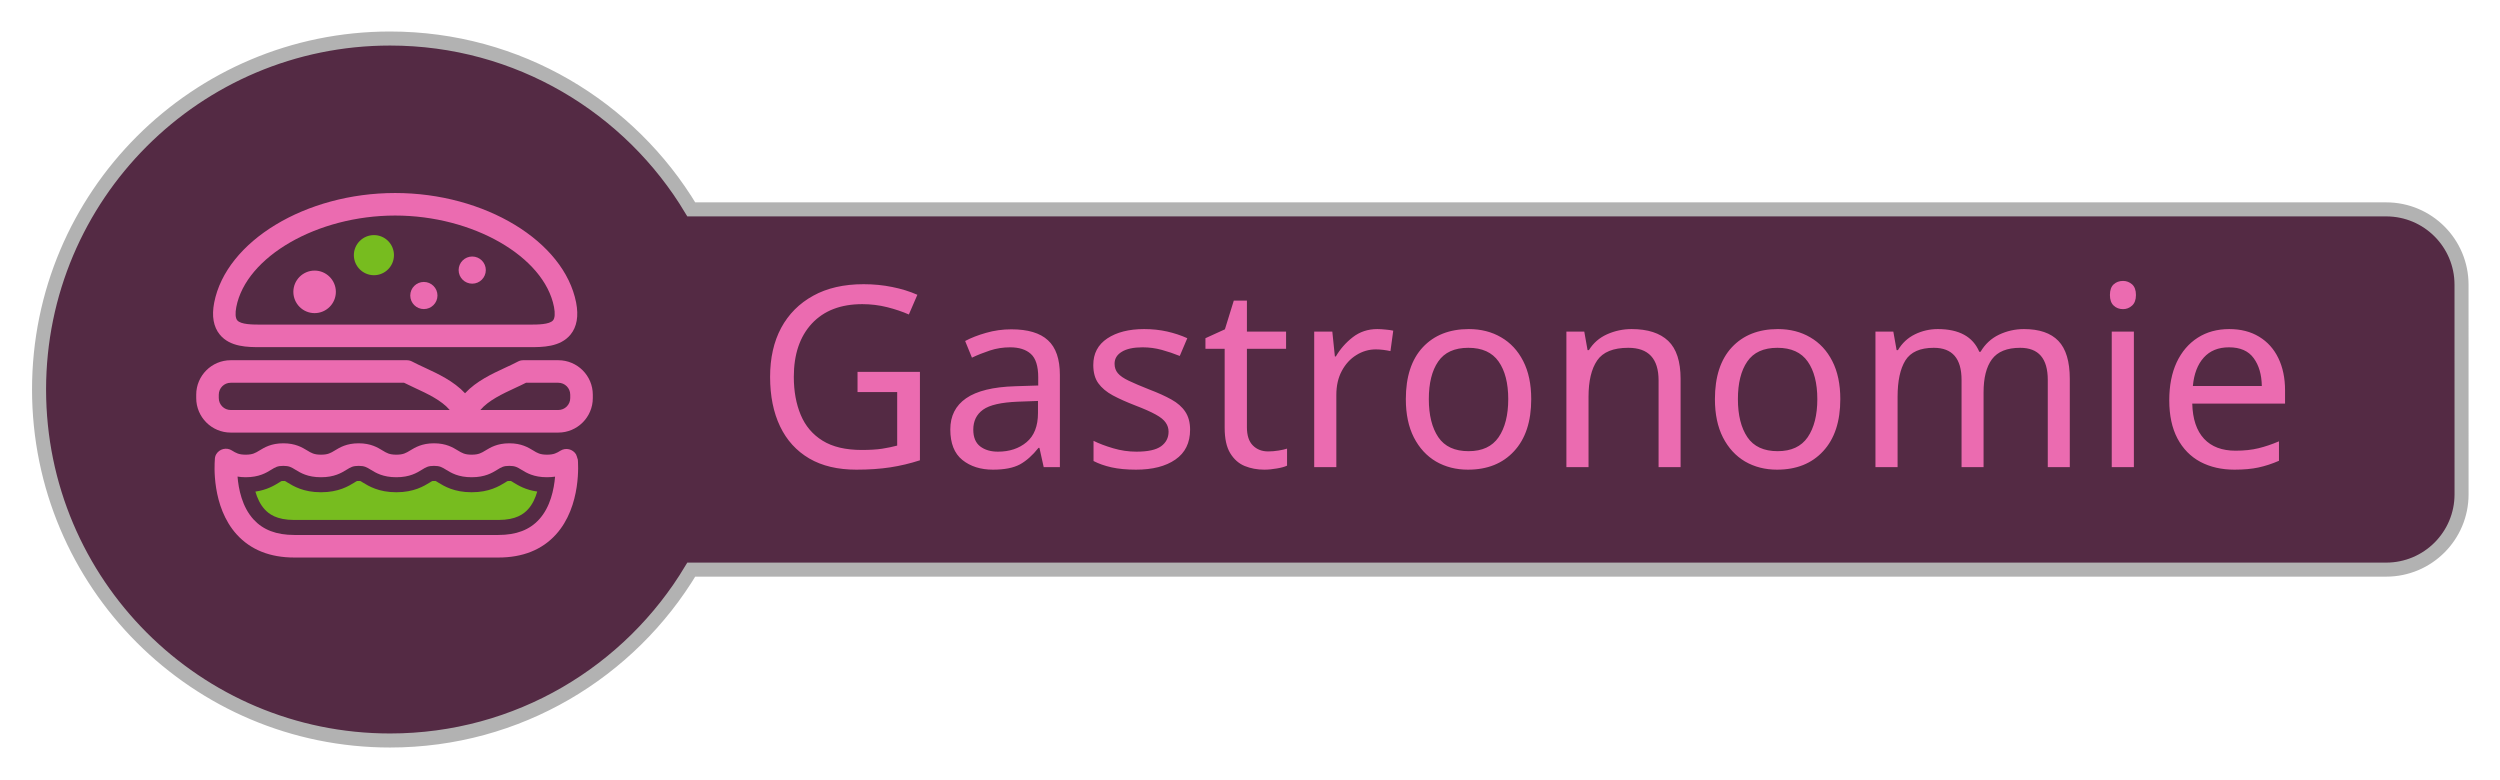
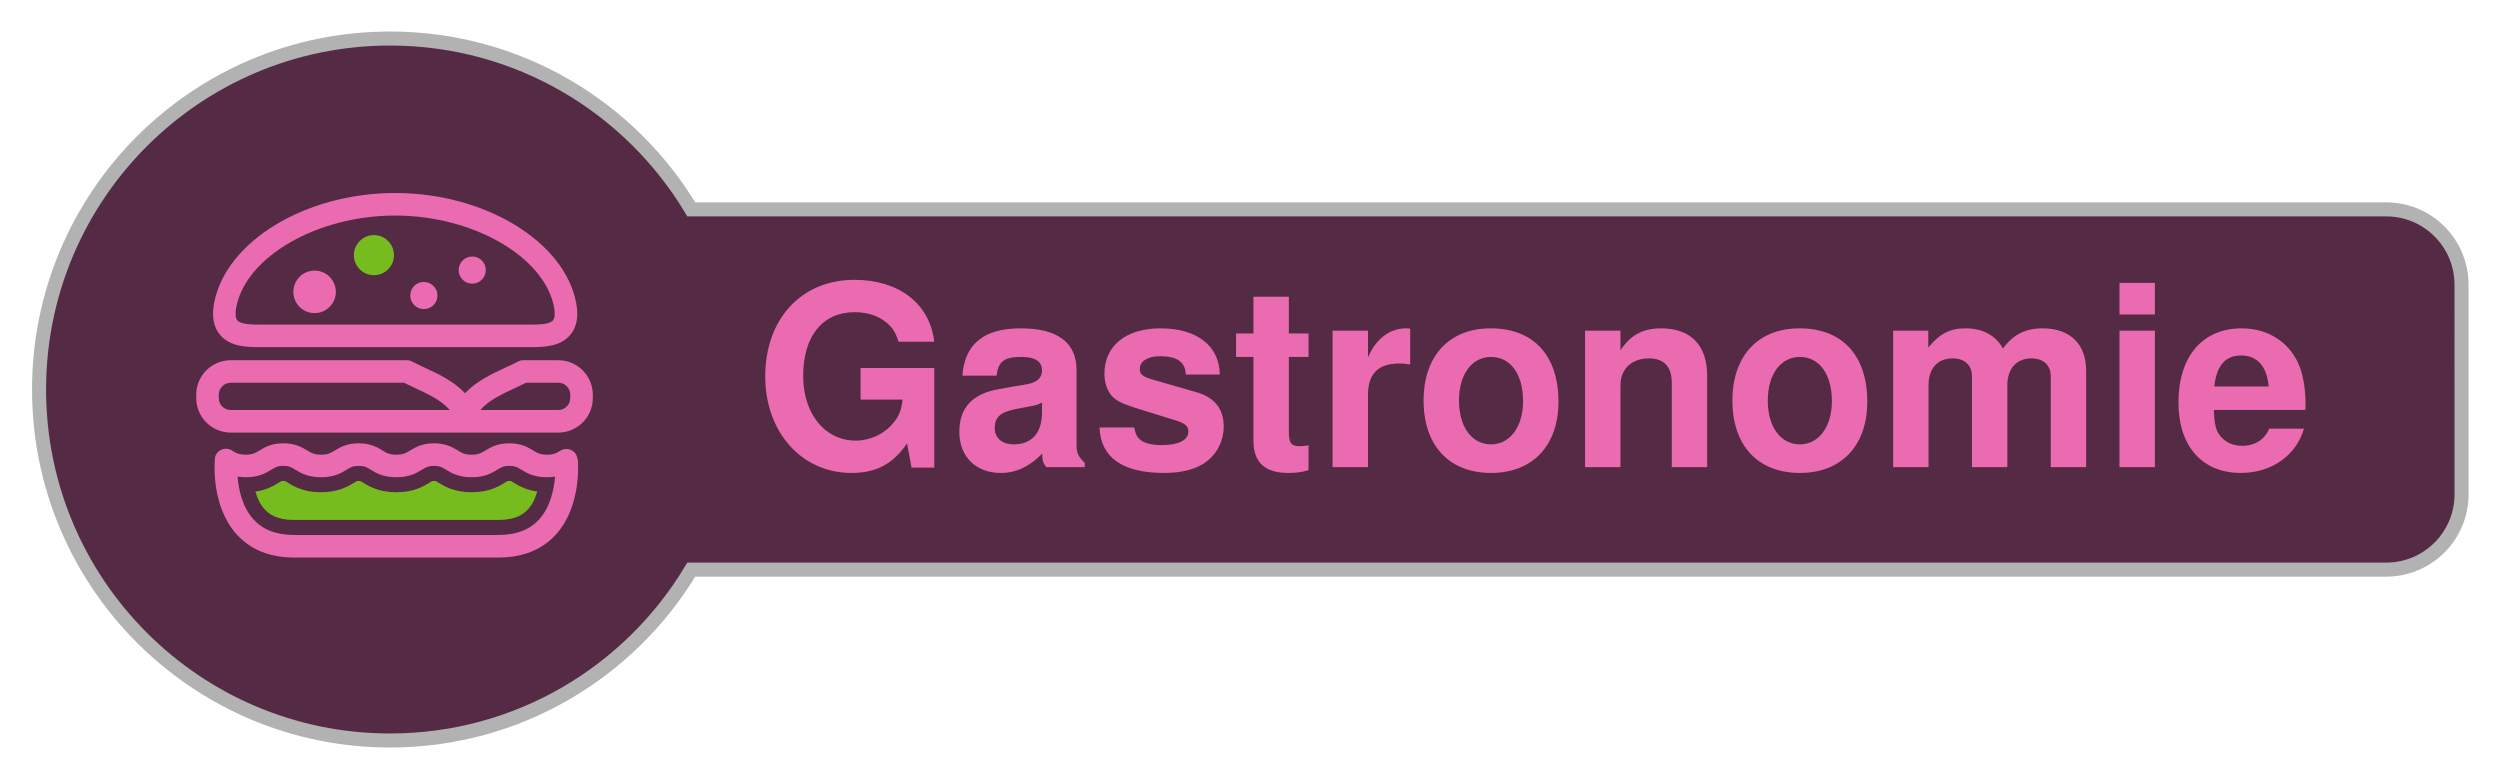
<svg xmlns="http://www.w3.org/2000/svg" version="1.1" id="Calque_1" x="0px" y="0px" viewBox="137 370.9 321.2 100.2" enable-background="new 0 0 595.28 841.89" xml:space="preserve">
  <g>
    <path fill="#542A44" stroke="#B2B2B2" stroke-width="1.804" stroke-miterlimit="10" d="M453.257,407.479   c0-5.345-4.328-9.678-9.676-9.678H225.815c-7.875-13.147-22.258-21.951-38.703-21.951c-24.902,0-45.094,20.189-45.094,45.094   c0,24.903,20.191,45.095,45.094,45.095c16.445,0,30.828-8.805,38.703-21.953h217.766c5.344-0.004,9.68-4.332,9.68-9.68   L453.257,407.479z" />
    <g>
      <path fill="#EB6BB0" d="M170.507,415.502h34.531c1.66,0,3.934,0,5.258-1.606c0.82-0.999,1.062-2.379,0.727-4.114    c-1.539-7.897-11.75-14.084-23.254-14.084c-11.5,0-21.711,6.187-23.25,14.084c-0.336,1.735-0.094,3.115,0.727,4.114    C166.569,415.502,168.843,415.502,170.507,415.502z M167.362,410.336c1.262-6.475,10.418-11.743,20.406-11.743    c9.992,0,19.148,5.269,20.41,11.743c0.156,0.822,0.113,1.43-0.117,1.714c-0.457,0.555-2.004,0.555-3.023,0.555h-34.531    c-1.023,0-2.57,0-3.027-0.555C167.245,411.766,167.202,411.158,167.362,410.336z" />
      <path fill="#77BC1F" d="M169.812,434.061c0.238,0.826,0.609,1.641,1.191,2.277c0.535,0.584,1.512,1.367,3.805,1.367h26.223    c2.297,0,3.273-0.787,3.809-1.373c0.578-0.631,0.945-1.445,1.184-2.277c-1.5-0.211-2.434-0.785-3.043-1.156    c-0.141-0.086-0.234-0.16-0.348-0.205l-0.395,0.006c-0.109,0.039-0.203,0.113-0.336,0.193c-0.766,0.467-2.039,1.252-4.305,1.252    c-2.262,0-3.539-0.785-4.301-1.252c-0.133-0.08-0.227-0.154-0.344-0.199l-0.395,0.006c-0.109,0.039-0.203,0.113-0.332,0.189    c-0.77,0.471-2.047,1.256-4.309,1.256c-2.258,0-3.535-0.785-4.301-1.252c-0.133-0.08-0.227-0.154-0.344-0.199l-0.395,0.006    c-0.109,0.039-0.207,0.113-0.336,0.193c-0.762,0.467-2.039,1.252-4.301,1.252s-3.539-0.785-4.305-1.252    c-0.133-0.08-0.227-0.154-0.34-0.199l-0.398,0.006c-0.105,0.039-0.203,0.113-0.328,0.189    C172.253,433.266,171.315,433.844,169.812,434.061z" />
      <path fill="#EB6BB0" d="M211.206,429.852c-0.012-0.074-0.047-0.145-0.066-0.215c-0.027-0.094-0.051-0.188-0.098-0.266    c-0.016-0.033-0.016-0.062-0.031-0.094c-0.418-0.68-1.312-0.898-1.992-0.48c-0.492,0.301-0.848,0.52-1.742,0.52    s-1.25-0.219-1.777-0.543c-0.637-0.383-1.5-0.918-3.062-0.918c-1.559,0-2.426,0.535-3.059,0.918    c-0.531,0.324-0.883,0.543-1.781,0.543c-0.895,0-1.246-0.219-1.777-0.543c-0.637-0.383-1.5-0.918-3.062-0.918    c-1.559,0-2.426,0.535-3.059,0.918c-0.531,0.324-0.883,0.543-1.781,0.543c-0.895,0-1.246-0.219-1.777-0.543    c-0.633-0.383-1.5-0.918-3.059-0.918s-2.43,0.535-3.059,0.918c-0.531,0.324-0.883,0.543-1.781,0.543s-1.246-0.219-1.777-0.543    c-0.637-0.383-1.504-0.918-3.062-0.918c-1.562,0-2.43,0.535-3.062,0.918c-0.527,0.324-0.883,0.543-1.777,0.543    c-0.898,0-1.246-0.219-1.777-0.543l-0.012-0.008c-0.68-0.422-1.57-0.199-1.988,0.48c-0.145,0.234-0.188,0.496-0.188,0.758    c-0.035,0.434-0.453,5.975,2.828,9.578c1.785,1.961,4.266,2.949,7.383,2.949h26.223c3.113,0,5.598-0.988,7.383-2.949    c3.344-3.676,2.844-9.387,2.824-9.631C211.233,429.916,211.214,429.889,211.206,429.852z M206.265,437.633    c-1.223,1.348-2.938,2-5.234,2h-26.223c-2.293,0-4.004-0.652-5.23-1.992c-1.477-1.613-1.93-3.904-2.059-5.512    c0.312,0.051,0.648,0.086,1.043,0.086c1.715,0,2.629-0.559,3.293-0.967c0.52-0.322,0.801-0.494,1.547-0.494    c0.742,0,1.027,0.172,1.547,0.494c0.664,0.408,1.578,0.967,3.293,0.967s2.629-0.559,3.293-0.967    c0.52-0.322,0.805-0.494,1.547-0.494s1.027,0.172,1.547,0.494c0.664,0.408,1.578,0.967,3.289,0.967    c1.719,0,2.633-0.559,3.293-0.967c0.52-0.322,0.805-0.494,1.547-0.494s1.027,0.172,1.547,0.494    c0.664,0.408,1.578,0.967,3.293,0.967c1.719,0,2.629-0.559,3.297-0.967c0.516-0.322,0.801-0.494,1.543-0.494    s1.023,0.172,1.547,0.494c0.668,0.408,1.578,0.967,3.293,0.967c0.387,0,0.73-0.031,1.039-0.076    C208.179,433.748,207.726,436.031,206.265,437.633z" />
      <path fill="#EB6BB0" d="M208.729,417.181h-4.5c-0.238,0-0.473,0.056-0.684,0.172c-0.488,0.258-1.031,0.512-1.602,0.775    c-1.715,0.797-3.738,1.73-5.195,3.298c-1.457-1.567-3.48-2.501-5.195-3.298c-0.57-0.264-1.113-0.518-1.602-0.775    c-0.211-0.116-0.445-0.172-0.684-0.172H166.64c-2.441,0-4.43,1.985-4.43,4.431v0.431c0,2.446,1.988,4.435,4.43,4.435h42.09    c2.445,0,4.434-1.988,4.434-4.435v-0.431C213.163,419.166,211.175,417.181,208.729,417.181z M166.64,423.578    c-0.844,0-1.531-0.687-1.531-1.536v-0.431c0-0.847,0.688-1.535,1.531-1.535h22.273c0.445,0.227,0.926,0.449,1.422,0.68    c1.605,0.747,3.383,1.571,4.449,2.822H166.64z M210.265,422.042c0,0.85-0.688,1.536-1.535,1.536h-10.016    c1.066-1.251,2.848-2.075,4.449-2.822c0.5-0.23,0.977-0.453,1.418-0.68h4.148c0.848,0,1.535,0.688,1.535,1.535V422.042z" />
      <path fill="#EB6BB0" d="M177.421,411.131c-1.508,0-2.73-1.226-2.73-2.733c0-1.504,1.223-2.733,2.73-2.733    c1.504,0,2.73,1.229,2.73,2.733C180.151,409.905,178.925,411.131,177.421,411.131z" />
      <path fill="#77BC1F" d="M185.046,406.259c-1.422,0-2.582-1.155-2.582-2.579c0-1.419,1.16-2.575,2.582-2.575    c1.418,0,2.57,1.156,2.57,2.575C187.616,405.104,186.464,406.259,185.046,406.259z" />
      <path fill="#EB6BB0" d="M191.456,410.611c-0.961,0-1.746-0.78-1.746-1.744c0-0.963,0.785-1.743,1.746-1.743    c0.965,0,1.75,0.78,1.75,1.743C193.206,409.831,192.421,410.611,191.456,410.611z" />
      <path fill="#EB6BB0" d="M197.671,407.346c-0.961,0-1.746-0.78-1.746-1.746c0-0.961,0.785-1.743,1.746-1.743    c0.965,0,1.746,0.782,1.746,1.743C199.417,406.565,198.636,407.346,197.671,407.346z" />
    </g>
-     <text transform="matrix(1 0 0 1 233.958 430.9141)" fill="#EB6BB0" font-family="'SFUIText-Bold'" font-size="32.468">Gastronomie</text>
+     <text transform="matrix(1 0 0 1 233.958 430.9141)" fill="#EB6BB0" font-family="-apple-system,BlinkMacSystemFont,'SF Pro Text','SFUIText-Bold',Helvetica,Arial,sans-serif" font-weight="700" font-size="32.468">Gastronomie</text>
  </g>
</svg>
